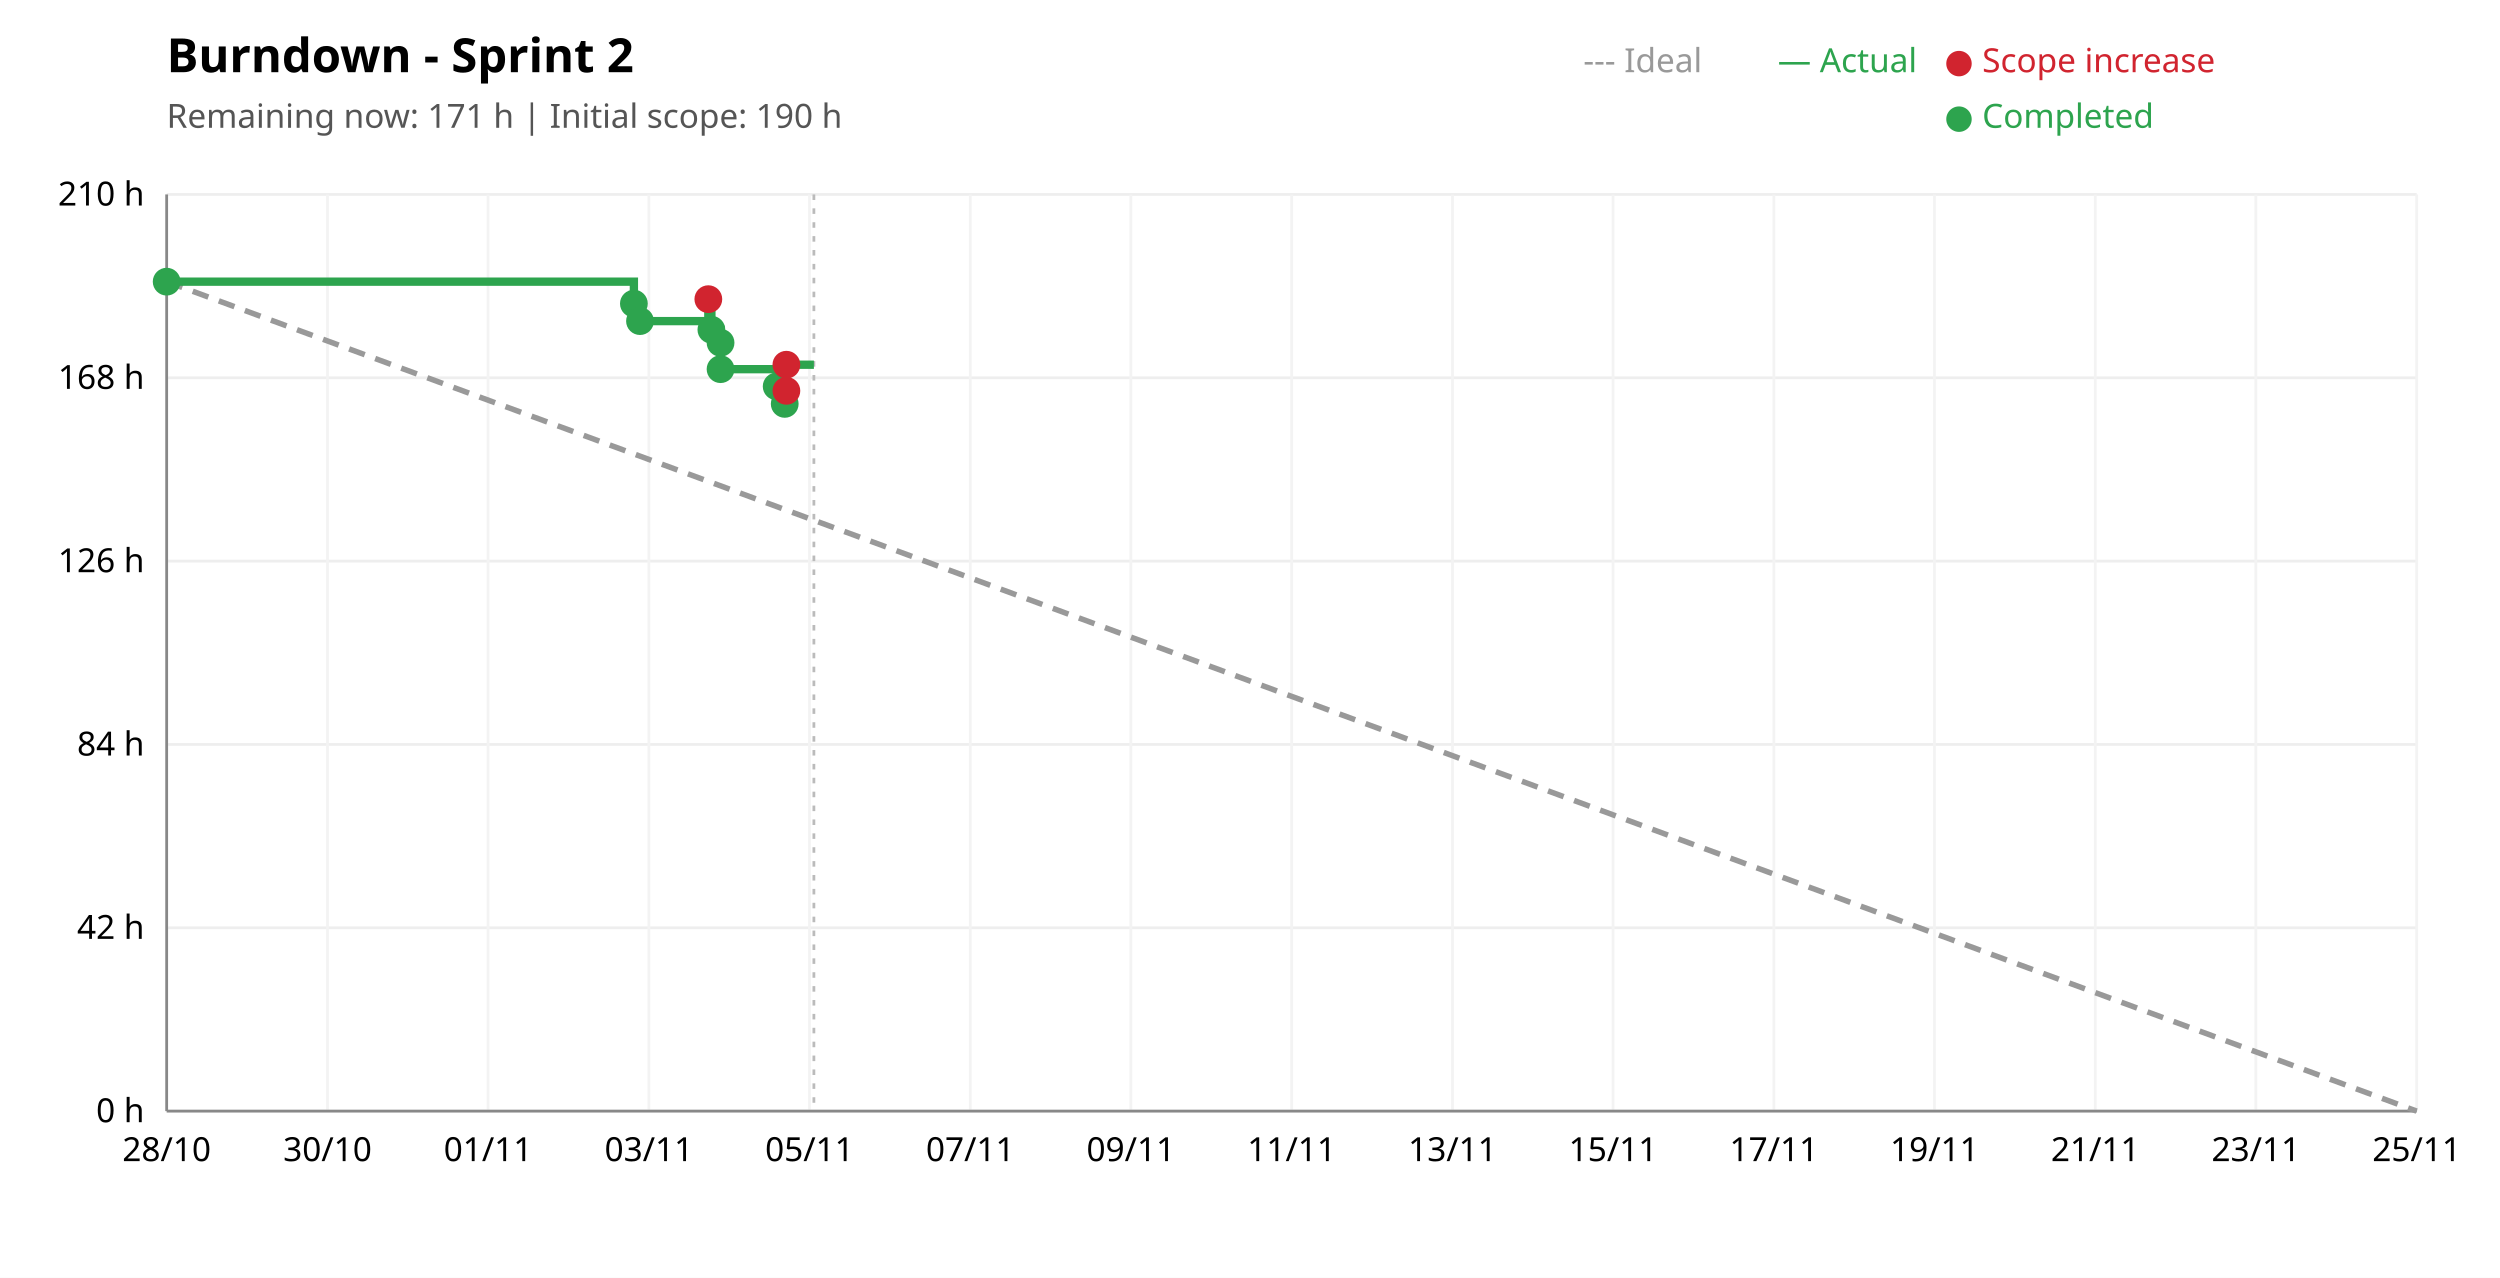
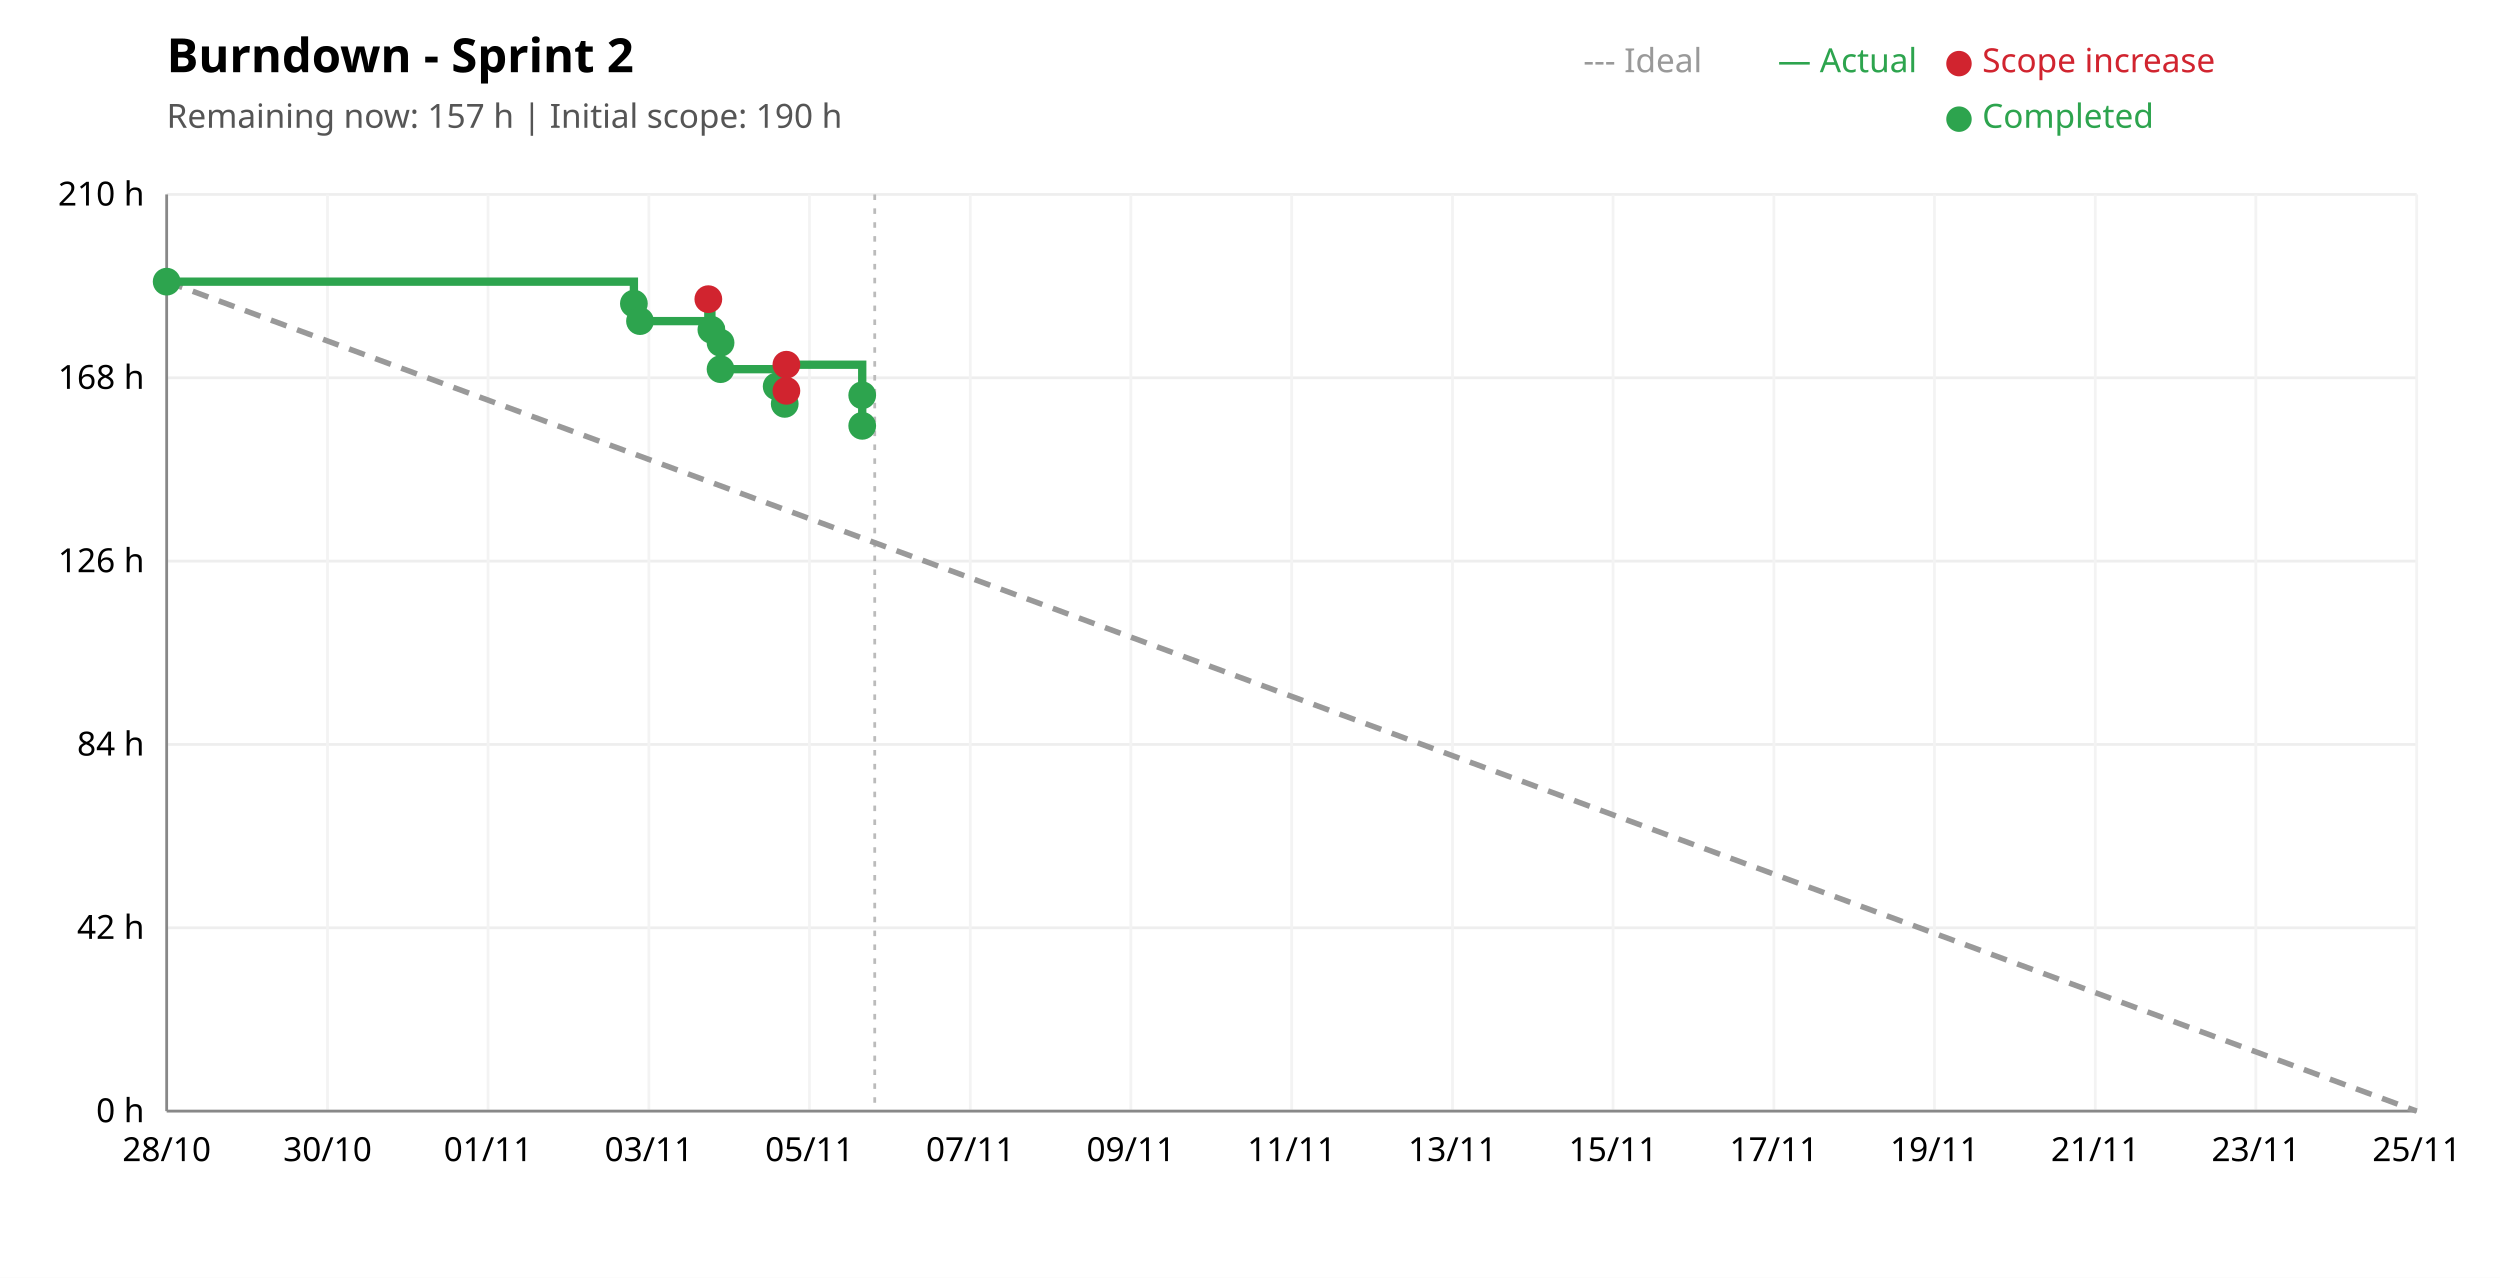
<svg xmlns="http://www.w3.org/2000/svg" width="900" height="460" font-family="sans-serif" font-size="12">
  <rect width="100%" height="100%" fill="white" />
  <text x="60" y="26" font-size="17" font-weight="bold">Burndown - Sprint 2</text>
-   <text x="60" y="46" fill="#555">Remaining now: 171 h  |  Initial scope: 190 h</text>
+   <text x="60" y="46" fill="#555">Remaining now: 157 h  |  Initial scope: 190 h</text>
  <line x1="60" y1="400.0" x2="870" y2="400.0" stroke="#eee" />
  <text x="52" y="404.0" text-anchor="end">0 h</text>
  <line x1="60" y1="334.0" x2="870" y2="334.0" stroke="#eee" />
  <text x="52" y="338.0" text-anchor="end">42 h</text>
  <line x1="60" y1="268.0" x2="870" y2="268.0" stroke="#eee" />
  <text x="52" y="272.0" text-anchor="end">84 h</text>
  <line x1="60" y1="202.0" x2="870" y2="202.0" stroke="#eee" />
  <text x="52" y="206.0" text-anchor="end">126 h</text>
  <line x1="60" y1="136.0" x2="870" y2="136.0" stroke="#eee" />
  <text x="52" y="140.0" text-anchor="end">168 h</text>
  <line x1="60" y1="70.0" x2="870" y2="70.0" stroke="#eee" />
  <text x="52" y="74.0" text-anchor="end">210 h</text>
  <line x1="60.0" y1="70" x2="60.0" y2="400" stroke="#f3f3f3" />
  <text x="60.0" y="418" text-anchor="middle">28/10</text>
  <line x1="117.9" y1="70" x2="117.9" y2="400" stroke="#f3f3f3" />
  <text x="117.9" y="418" text-anchor="middle">30/10</text>
  <line x1="175.7" y1="70" x2="175.7" y2="400" stroke="#f3f3f3" />
  <text x="175.7" y="418" text-anchor="middle">01/11</text>
  <line x1="233.6" y1="70" x2="233.6" y2="400" stroke="#f3f3f3" />
  <text x="233.6" y="418" text-anchor="middle">03/11</text>
  <line x1="291.4" y1="70" x2="291.4" y2="400" stroke="#f3f3f3" />
  <text x="291.4" y="418" text-anchor="middle">05/11</text>
  <line x1="349.3" y1="70" x2="349.3" y2="400" stroke="#f3f3f3" />
  <text x="349.3" y="418" text-anchor="middle">07/11</text>
  <line x1="407.1" y1="70" x2="407.1" y2="400" stroke="#f3f3f3" />
  <text x="407.1" y="418" text-anchor="middle">09/11</text>
  <line x1="465.0" y1="70" x2="465.0" y2="400" stroke="#f3f3f3" />
  <text x="465.0" y="418" text-anchor="middle">11/11</text>
  <line x1="522.9" y1="70" x2="522.9" y2="400" stroke="#f3f3f3" />
  <text x="522.9" y="418" text-anchor="middle">13/11</text>
  <line x1="580.7" y1="70" x2="580.7" y2="400" stroke="#f3f3f3" />
  <text x="580.7" y="418" text-anchor="middle">15/11</text>
  <line x1="638.6" y1="70" x2="638.6" y2="400" stroke="#f3f3f3" />
  <text x="638.6" y="418" text-anchor="middle">17/11</text>
  <line x1="696.4" y1="70" x2="696.4" y2="400" stroke="#f3f3f3" />
  <text x="696.4" y="418" text-anchor="middle">19/11</text>
  <line x1="754.3" y1="70" x2="754.3" y2="400" stroke="#f3f3f3" />
  <text x="754.3" y="418" text-anchor="middle">21/11</text>
  <line x1="812.1" y1="70" x2="812.1" y2="400" stroke="#f3f3f3" />
  <text x="812.1" y="418" text-anchor="middle">23/11</text>
  <line x1="870.0" y1="70" x2="870.0" y2="400" stroke="#f3f3f3" />
  <text x="870.0" y="418" text-anchor="middle">25/11</text>
  <line x1="60" y1="400" x2="870" y2="400" stroke="#888" />
  <line x1="60" y1="70" x2="60" y2="400" stroke="#888" />
-   <line x1="293.0" y1="70" x2="293.0" y2="400" stroke="#bbb" stroke-dasharray="2 3" />
+   <line x1="314.9" y1="70" x2="314.9" y2="400" stroke="#bbb" stroke-dasharray="2 3" />
  <polyline points="60.0,101.4 870.0,400.0" fill="none" stroke="#999" stroke-dasharray="6 4" stroke-width="2" />
-   <polyline points="60.0,101.4 228.2,101.4 228.2,109.3 230.4,109.3 230.4,115.6 255.0,115.6 255.0,107.7 256.1,107.7 256.1,118.7 259.4,118.7 259.4,123.4 259.4,123.4 259.4,132.9 279.6,132.9 279.6,139.1 282.5,139.1 282.5,145.4 283.1,145.4 283.1,140.7 283.1,140.7 283.1,131.3 293.0,131.3" fill="none" stroke="#2da44e" stroke-width="3" />
+   <polyline points="60.0,101.4 228.2,101.4 228.2,109.3 230.4,109.3 230.4,115.6 255.0,115.6 255.0,107.7 256.1,107.7 256.1,118.7 259.4,118.7 259.4,123.4 259.4,123.4 259.4,132.9 279.6,132.9 279.6,139.1 282.5,139.1 282.5,145.4 283.1,145.4 283.1,140.7 283.1,140.7 283.1,131.3 310.4,131.3 310.4,142.3 310.4,142.3 310.4,153.3 314.9,153.3" fill="none" stroke="#2da44e" stroke-width="3" />
  <circle cx="228.2" cy="109.3" r="5" fill="#2da44e" />
  <circle cx="230.4" cy="115.6" r="5" fill="#2da44e" />
  <circle cx="255.0" cy="107.7" r="5" fill="#d1242f" />
  <circle cx="256.1" cy="118.7" r="5" fill="#2da44e" />
  <circle cx="259.4" cy="123.4" r="5" fill="#2da44e" />
  <circle cx="259.4" cy="132.9" r="5" fill="#2da44e" />
  <circle cx="279.6" cy="139.1" r="5" fill="#2da44e" />
  <circle cx="282.5" cy="145.4" r="5" fill="#2da44e" />
  <circle cx="283.1" cy="140.7" r="5" fill="#d1242f" />
  <circle cx="283.1" cy="131.3" r="5" fill="#d1242f" />
+   <circle cx="310.4" cy="142.3" r="5" fill="#2da44e" />
+   <circle cx="310.4" cy="153.3" r="5" fill="#2da44e" />
  <circle cx="60.0" cy="101.4" r="5" fill="#2da44e" />
  <text x="570" y="26" fill="#999">--- Ideal</text>
  <text x="640" y="26" fill="#2da44e">— Actual</text>
  <text x="700" y="26" fill="#d1242f">● Scope increase</text>
  <text x="700" y="46" fill="#2da44e">● Completed</text>
</svg>
